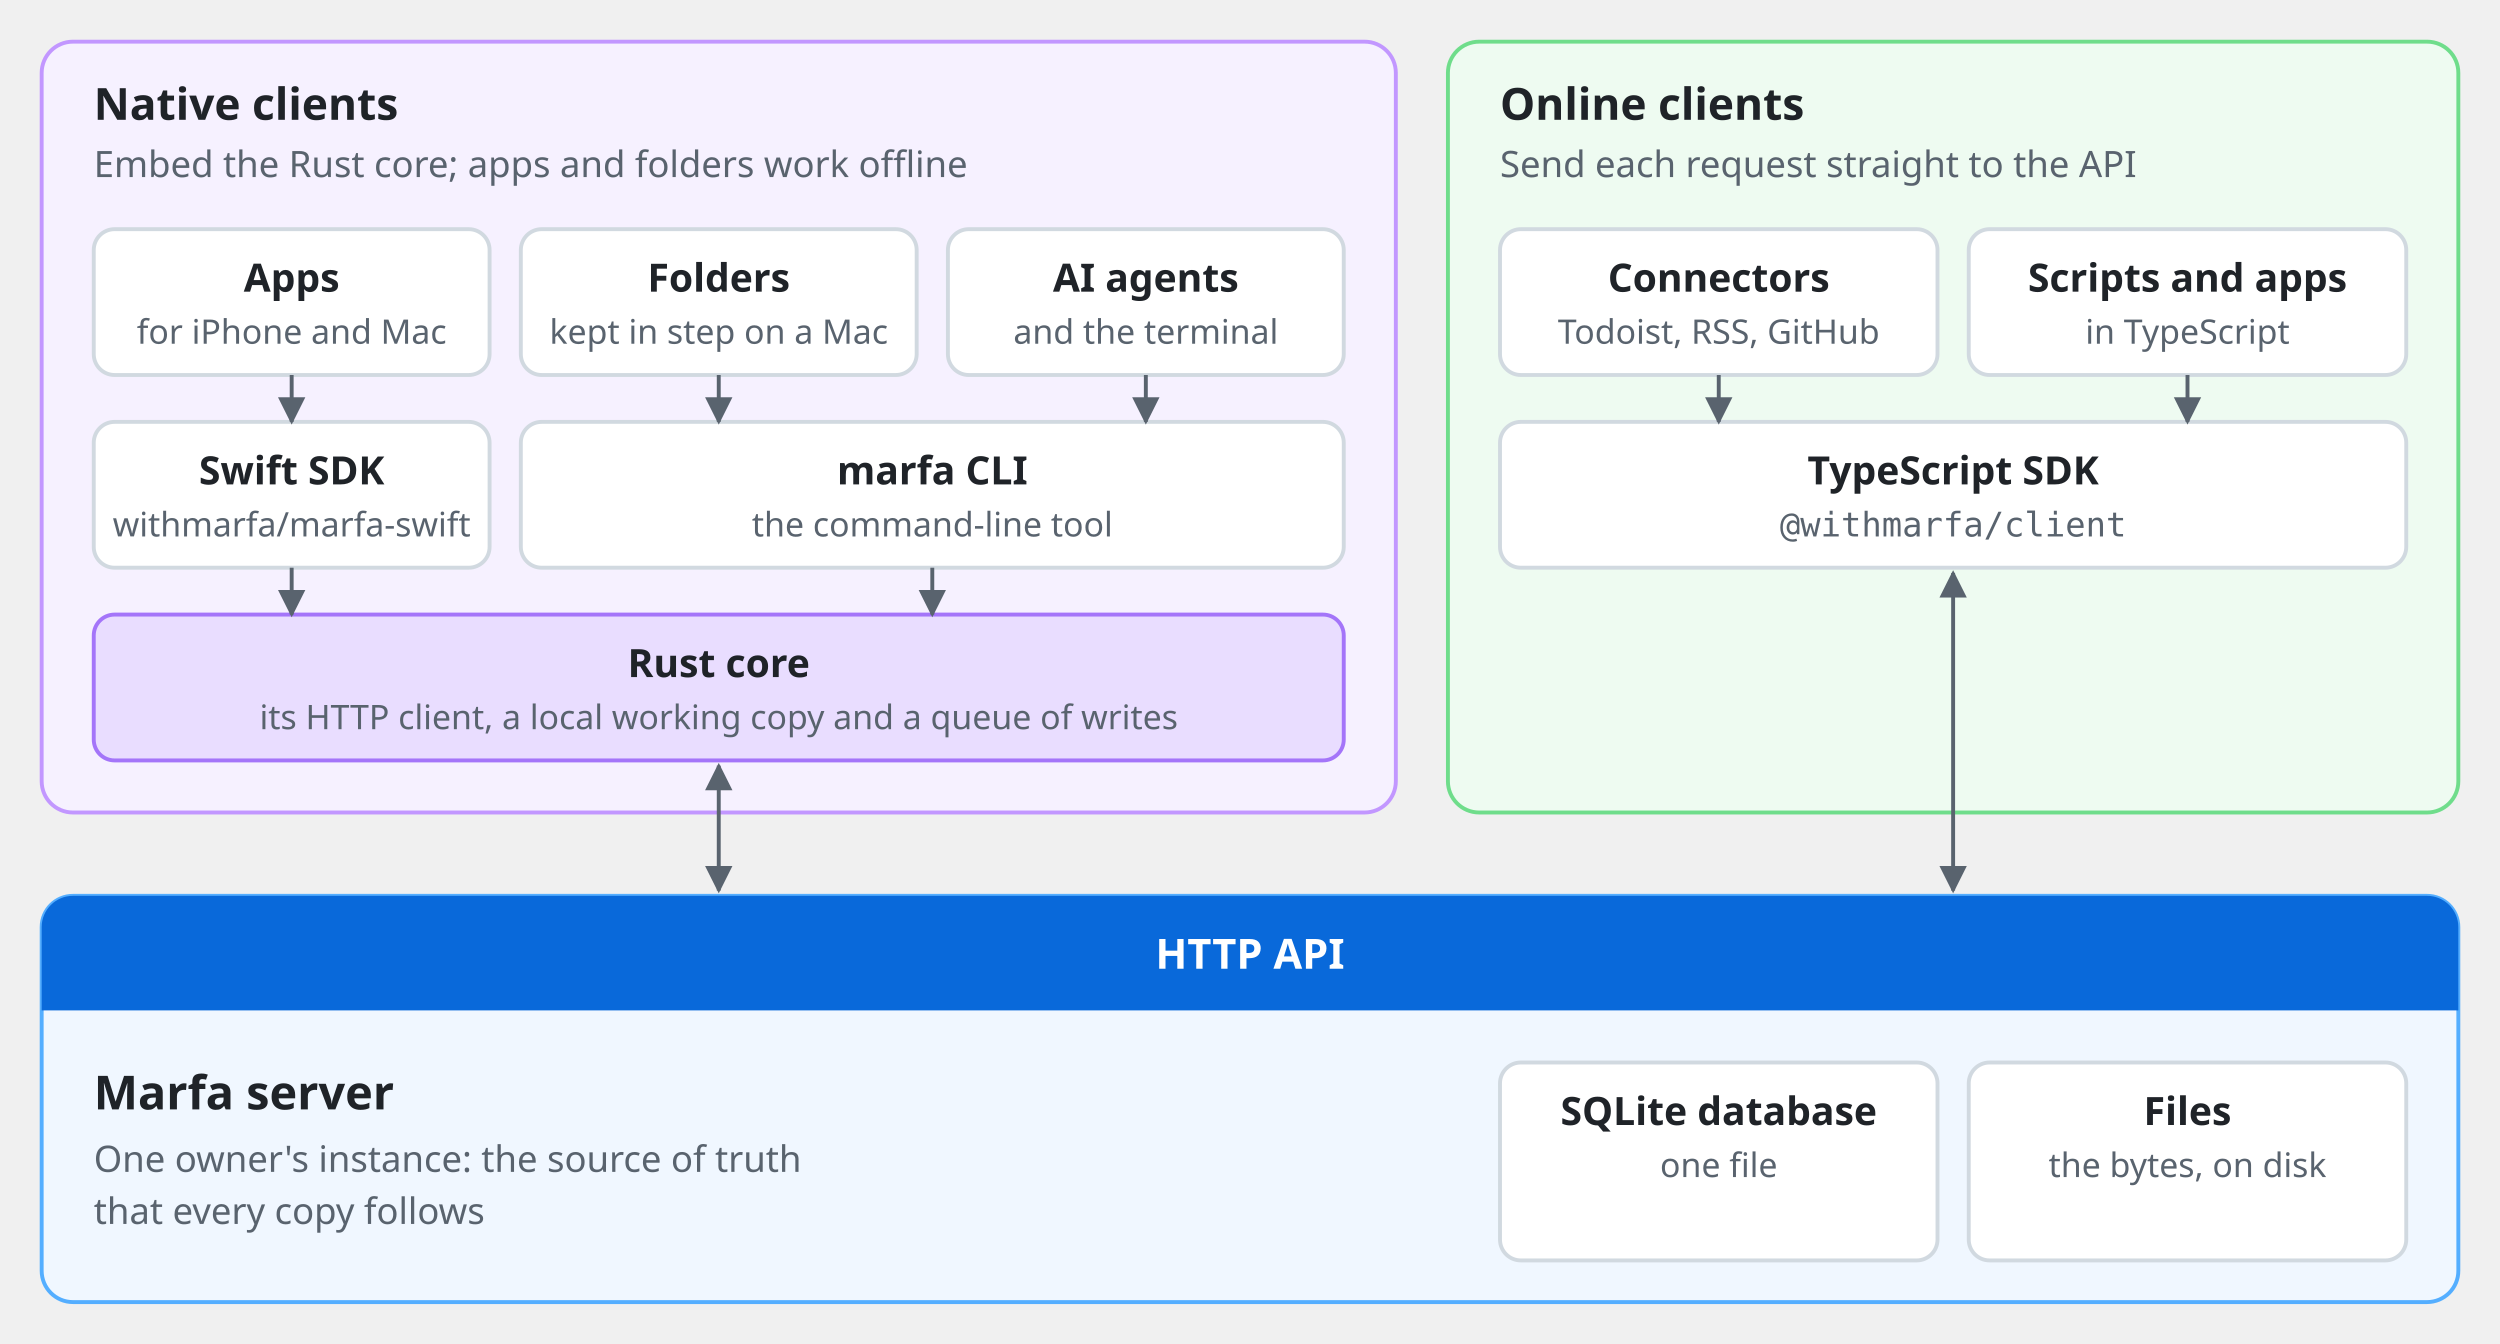
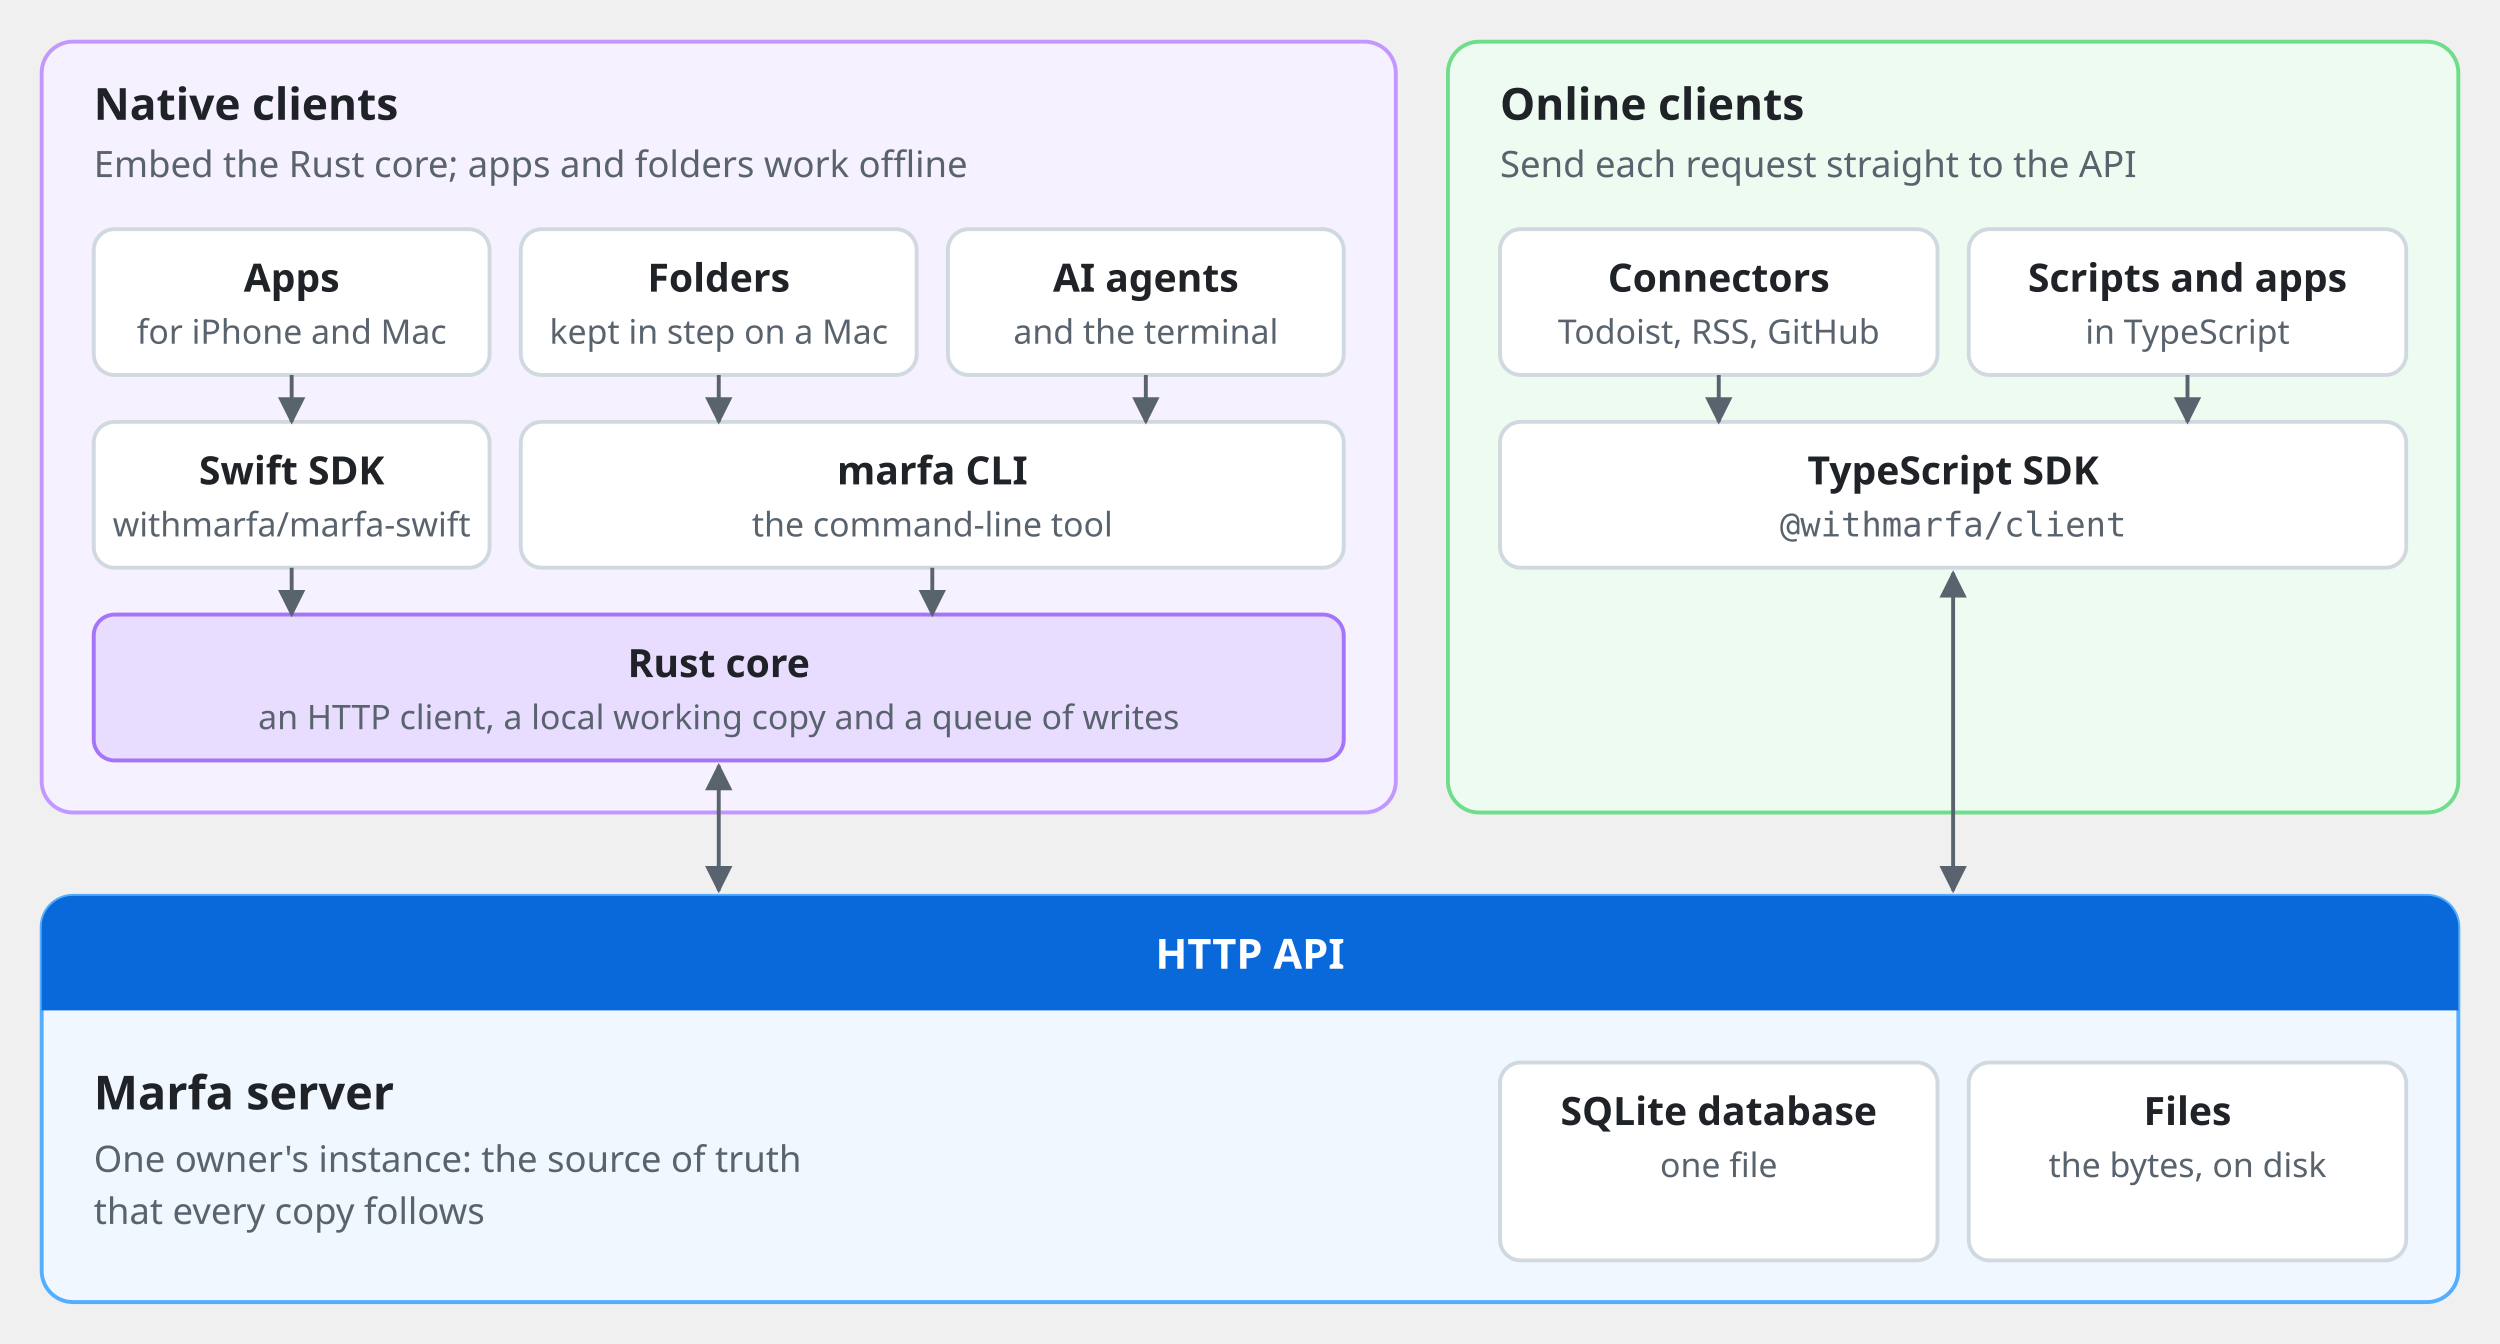
<svg xmlns="http://www.w3.org/2000/svg" width="960" height="516" viewBox="0 0 960 516" font-family="-apple-system, BlinkMacSystemFont, 'Segoe UI', 'Noto Sans', Helvetica, Arial, sans-serif" role="img" aria-labelledby="title desc">
  <defs>
    <marker id="head" viewBox="0 0 10 10" refX="9" refY="5" markerWidth="7" markerHeight="7" orient="auto-start-reverse">
      <path d="M0 0 L10 5 L0 10 z" fill="#59636e" />
    </marker>
  </defs>
  <rect x="16" y="16" width="520" height="296" rx="12" fill="#f6f1ff" stroke="#c297ff" stroke-width="1.5" />
  <text x="36" y="46" font-size="17" font-weight="700" fill="#1f2328" text-anchor="start">Native clients</text>
  <text x="36" y="68" font-size="14" font-weight="400" fill="#59636e" text-anchor="start">Embed the Rust core; apps and folders work offline</text>
  <rect x="36" y="88" width="152" height="56" rx="8" fill="#ffffff" stroke="#d1d9e0" stroke-width="1.5" />
  <text x="112.0" y="112" font-size="15" font-weight="600" fill="#1f2328" text-anchor="middle">Apps</text>
  <text x="112.0" y="132" font-size="13" font-weight="400" fill="#59636e" text-anchor="middle">for iPhone and Mac</text>
  <rect x="200" y="88" width="152" height="56" rx="8" fill="#ffffff" stroke="#d1d9e0" stroke-width="1.5" />
  <text x="276.0" y="112" font-size="15" font-weight="600" fill="#1f2328" text-anchor="middle">Folders</text>
  <text x="276.0" y="132" font-size="13" font-weight="400" fill="#59636e" text-anchor="middle">kept in step on a Mac</text>
  <rect x="364" y="88" width="152" height="56" rx="8" fill="#ffffff" stroke="#d1d9e0" stroke-width="1.5" />
  <text x="440.0" y="112" font-size="15" font-weight="600" fill="#1f2328" text-anchor="middle">AI agents</text>
  <text x="440.0" y="132" font-size="13" font-weight="400" fill="#59636e" text-anchor="middle">and the terminal</text>
  <rect x="36" y="162" width="152" height="56" rx="8" fill="#ffffff" stroke="#d1d9e0" stroke-width="1.5" />
  <text x="112.0" y="186" font-size="15" font-weight="600" fill="#1f2328" text-anchor="middle">Swift SDK</text>
  <text x="112.0" y="206" font-size="13" font-weight="400" fill="#59636e" text-anchor="middle">withmarfa/marfa-swift</text>
  <rect x="200" y="162" width="316" height="56" rx="8" fill="#ffffff" stroke="#d1d9e0" stroke-width="1.5" />
  <text x="358.0" y="186" font-size="15" font-weight="600" fill="#1f2328" text-anchor="middle">marfa CLI</text>
  <text x="358.0" y="206" font-size="13" font-weight="400" fill="#59636e" text-anchor="middle">the command-line tool</text>
  <rect x="36" y="236" width="480" height="56" rx="8" fill="#e9ddff" stroke="#a475f9" stroke-width="1.5" />
  <text x="276.0" y="260" font-size="15" font-weight="600" fill="#1f2328" text-anchor="middle">Rust core</text>
-   <text x="276.0" y="280" font-size="13" font-weight="400" fill="#59636e" text-anchor="middle">its HTTP client, a local working copy and a queue of writes</text>
+   <text x="276.0" y="280" font-size="13" font-weight="400" fill="#59636e" text-anchor="middle">an HTTP client, a local working copy and a queue of writes</text>
  <line x1="112.0" y1="144" x2="112.0" y2="162" stroke="#59636e" stroke-width="1.5" marker-end="url(#head)" />
  <line x1="276.0" y1="144" x2="276.0" y2="162" stroke="#59636e" stroke-width="1.5" marker-end="url(#head)" />
  <line x1="440.0" y1="144" x2="440.0" y2="162" stroke="#59636e" stroke-width="1.5" marker-end="url(#head)" />
  <line x1="112.0" y1="218" x2="112.0" y2="236" stroke="#59636e" stroke-width="1.5" marker-end="url(#head)" />
  <line x1="358.0" y1="218" x2="358.0" y2="236" stroke="#59636e" stroke-width="1.5" marker-end="url(#head)" />
  <rect x="556" y="16" width="388" height="296" rx="12" fill="#eefbf1" stroke="#6fdd8b" stroke-width="1.5" />
  <text x="576" y="46" font-size="17" font-weight="700" fill="#1f2328" text-anchor="start">Online clients</text>
  <text x="576" y="68" font-size="14" font-weight="400" fill="#59636e" text-anchor="start">Send each request straight to the API</text>
  <rect x="576" y="88" width="168.0" height="56" rx="8" fill="#ffffff" stroke="#d1d9e0" stroke-width="1.5" />
  <text x="660.0" y="112" font-size="15" font-weight="600" fill="#1f2328" text-anchor="middle">Connectors</text>
  <text x="660.0" y="132" font-size="13" font-weight="400" fill="#59636e" text-anchor="middle">Todoist, RSS, GitHub</text>
  <rect x="756.0" y="88" width="168.0" height="56" rx="8" fill="#ffffff" stroke="#d1d9e0" stroke-width="1.5" />
  <text x="840.0" y="112" font-size="15" font-weight="600" fill="#1f2328" text-anchor="middle">Scripts and apps</text>
  <text x="840.0" y="132" font-size="13" font-weight="400" fill="#59636e" text-anchor="middle">in TypeScript</text>
  <rect x="576" y="162" width="348" height="56" rx="8" fill="#ffffff" stroke="#d1d9e0" stroke-width="1.5" />
  <text x="750.0" y="186" font-size="15" font-weight="600" fill="#1f2328" text-anchor="middle">TypeScript SDK</text>
  <text x="750.0" y="206" font-size="13" font-weight="400" fill="#59636e" text-anchor="middle" font-family="ui-monospace, SFMono-Regular, Menlo, Consolas, monospace">@withmarfa/client</text>
  <line x1="660.0" y1="144" x2="660.0" y2="162" stroke="#59636e" stroke-width="1.5" marker-end="url(#head)" />
  <line x1="840.0" y1="144" x2="840.0" y2="162" stroke="#59636e" stroke-width="1.5" marker-end="url(#head)" />
  <rect x="16" y="344" width="928" height="156" rx="12" fill="#f0f7ff" stroke="#54aeff" stroke-width="1.5" />
  <path d="M16 356 a12 12 0 0 1 12 -12 h904 a12 12 0 0 1 12 12 v32 h-928 z" fill="#0969da" />
  <text x="480.0" y="372" font-size="16" font-weight="700" fill="#ffffff" text-anchor="middle">HTTP API</text>
  <text x="36" y="426" font-size="18" font-weight="700" fill="#1f2328" text-anchor="start">Marfa server</text>
  <text x="36" y="450" font-size="14" font-weight="400" fill="#59636e" text-anchor="start">One owner's instance: the source of truth</text>
  <text x="36" y="470" font-size="14" font-weight="400" fill="#59636e" text-anchor="start">that every copy follows</text>
  <rect x="576" y="408" width="168.0" height="76" rx="8" fill="#ffffff" stroke="#d1d9e0" stroke-width="1.5" />
  <text x="660.0" y="432" font-size="15" font-weight="600" fill="#1f2328" text-anchor="middle">SQLite database</text>
  <text x="660.0" y="452" font-size="13" font-weight="400" fill="#59636e" text-anchor="middle">one file</text>
  <rect x="756.0" y="408" width="168.0" height="76" rx="8" fill="#ffffff" stroke="#d1d9e0" stroke-width="1.5" />
  <text x="840.0" y="432" font-size="15" font-weight="600" fill="#1f2328" text-anchor="middle">Files</text>
  <text x="840.0" y="452" font-size="13" font-weight="400" fill="#59636e" text-anchor="middle">the bytes, on disk</text>
  <line x1="276.0" y1="294" x2="276.0" y2="342" stroke="#59636e" stroke-width="1.5" marker-start="url(#head)" marker-end="url(#head)" />
  <line x1="750.0" y1="220" x2="750.0" y2="342" stroke="#59636e" stroke-width="1.5" marker-start="url(#head)" marker-end="url(#head)" />
</svg>
